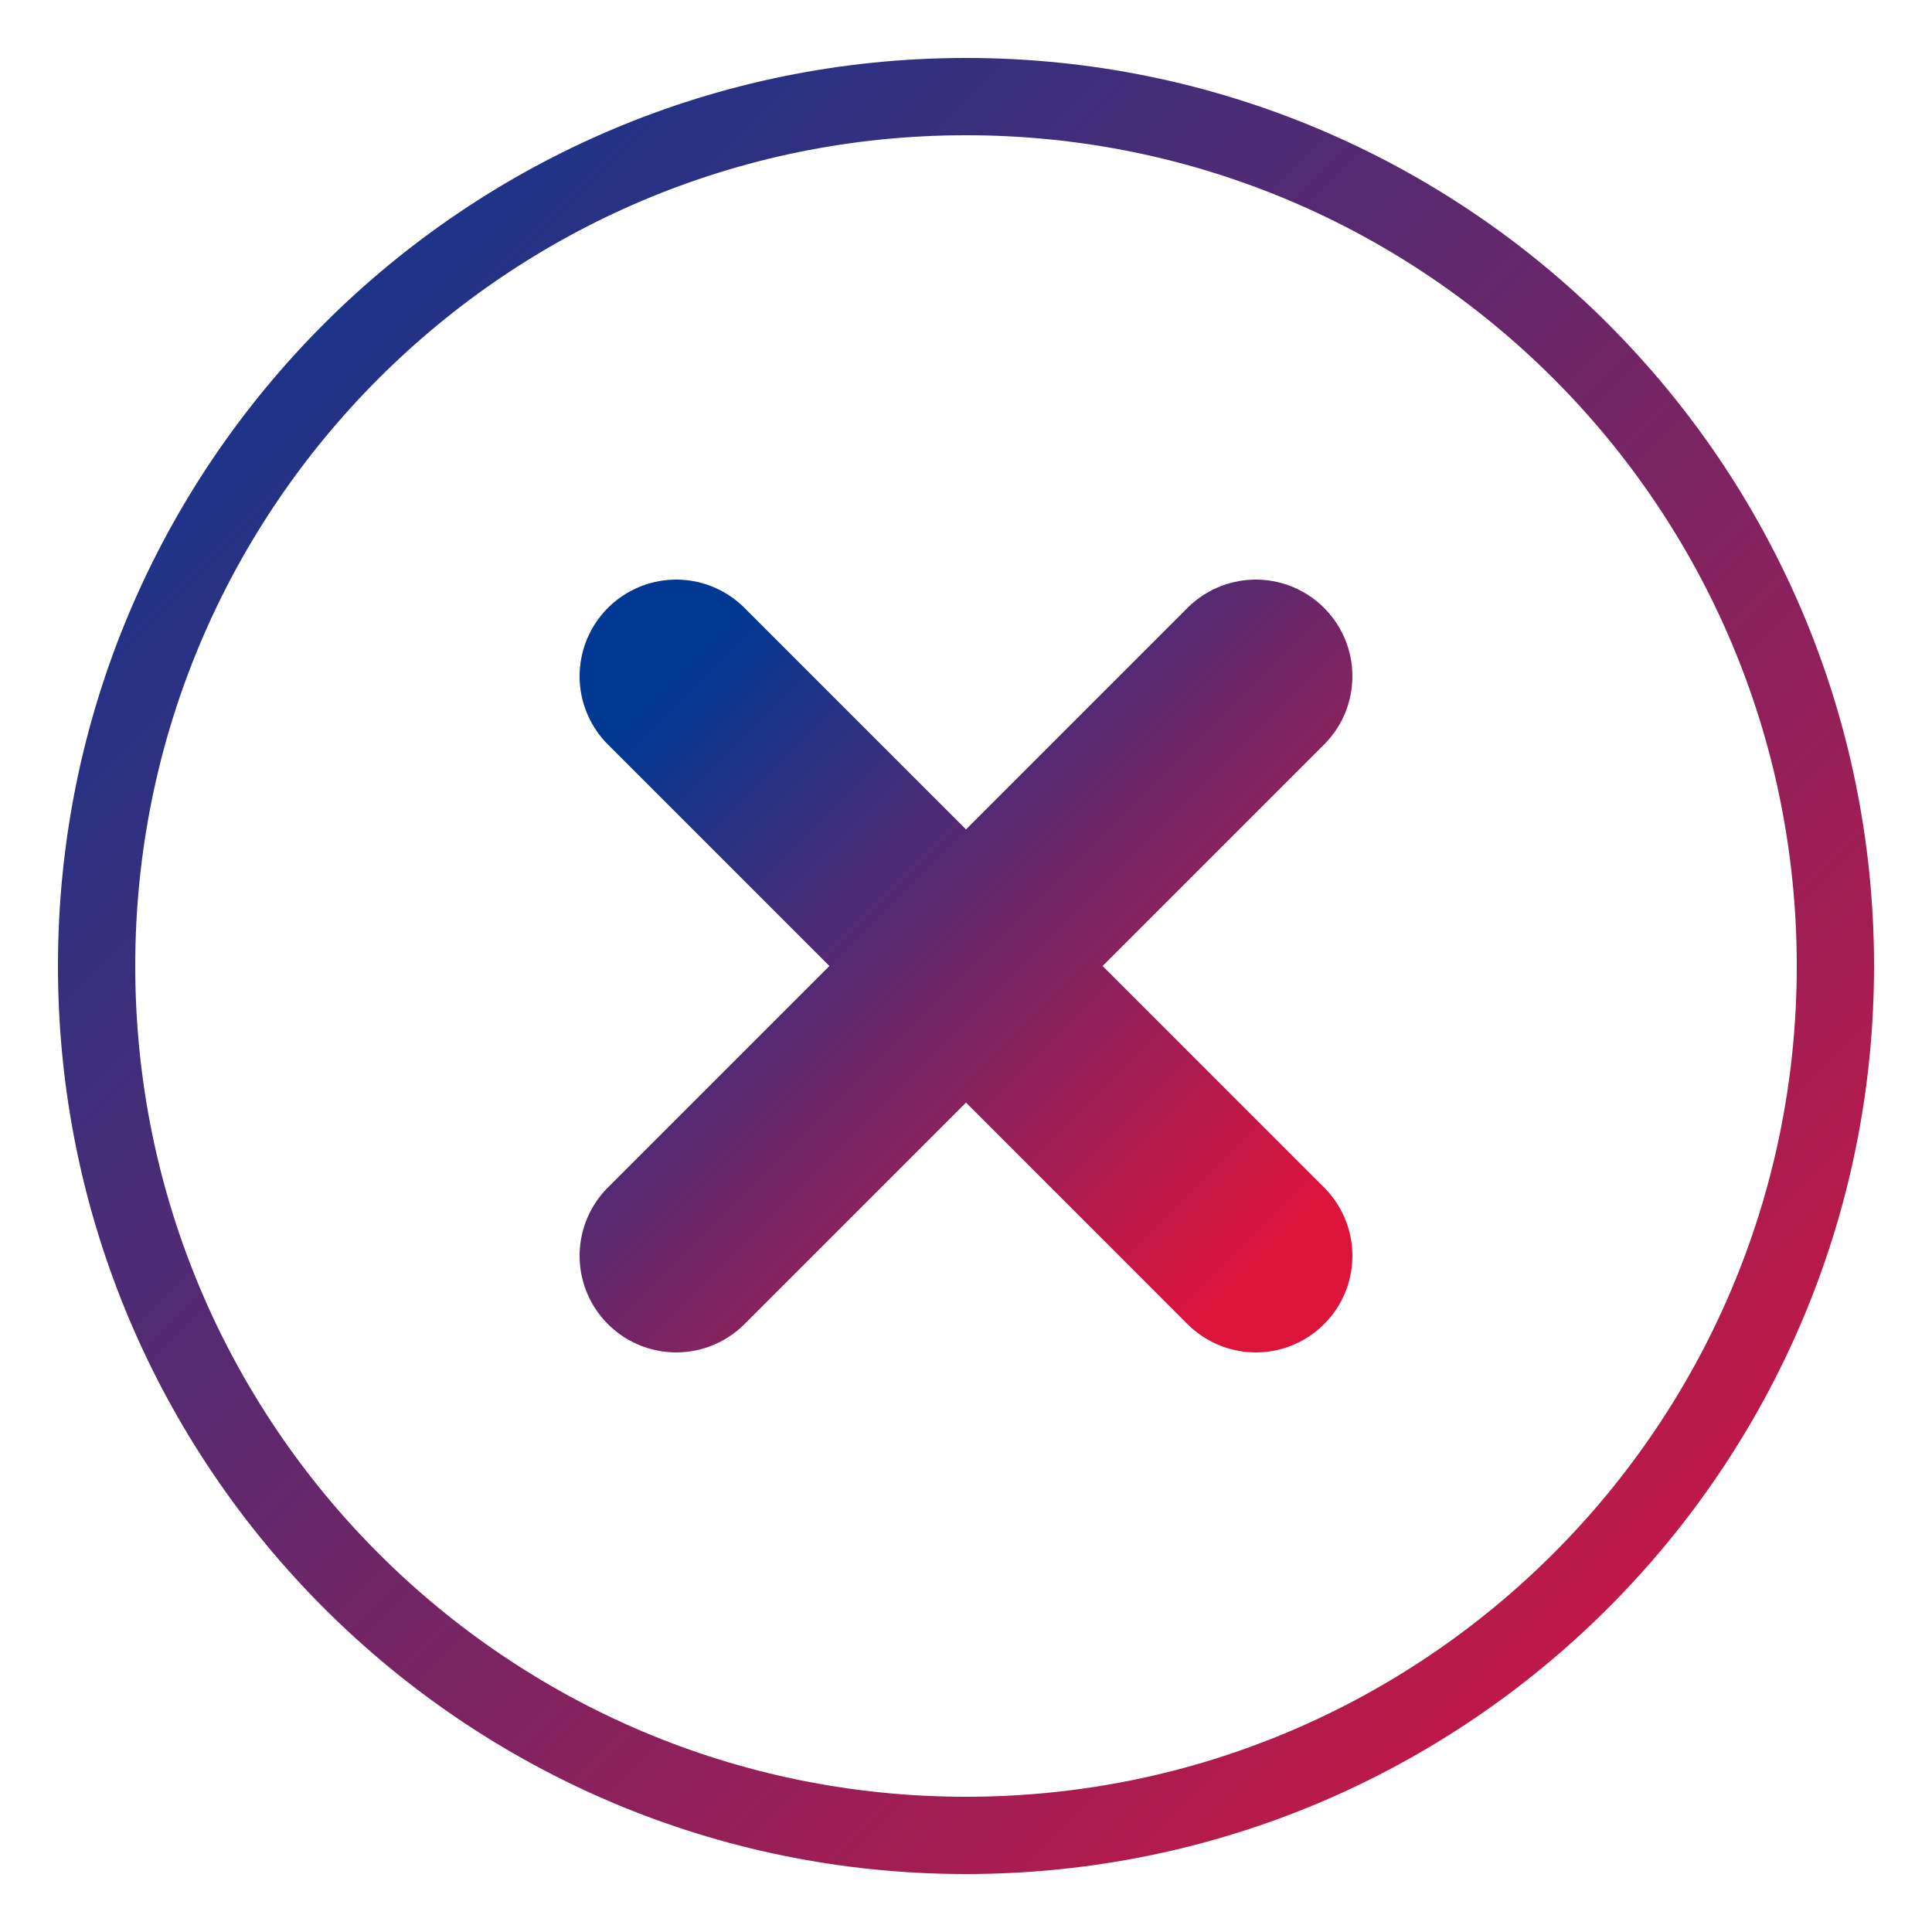
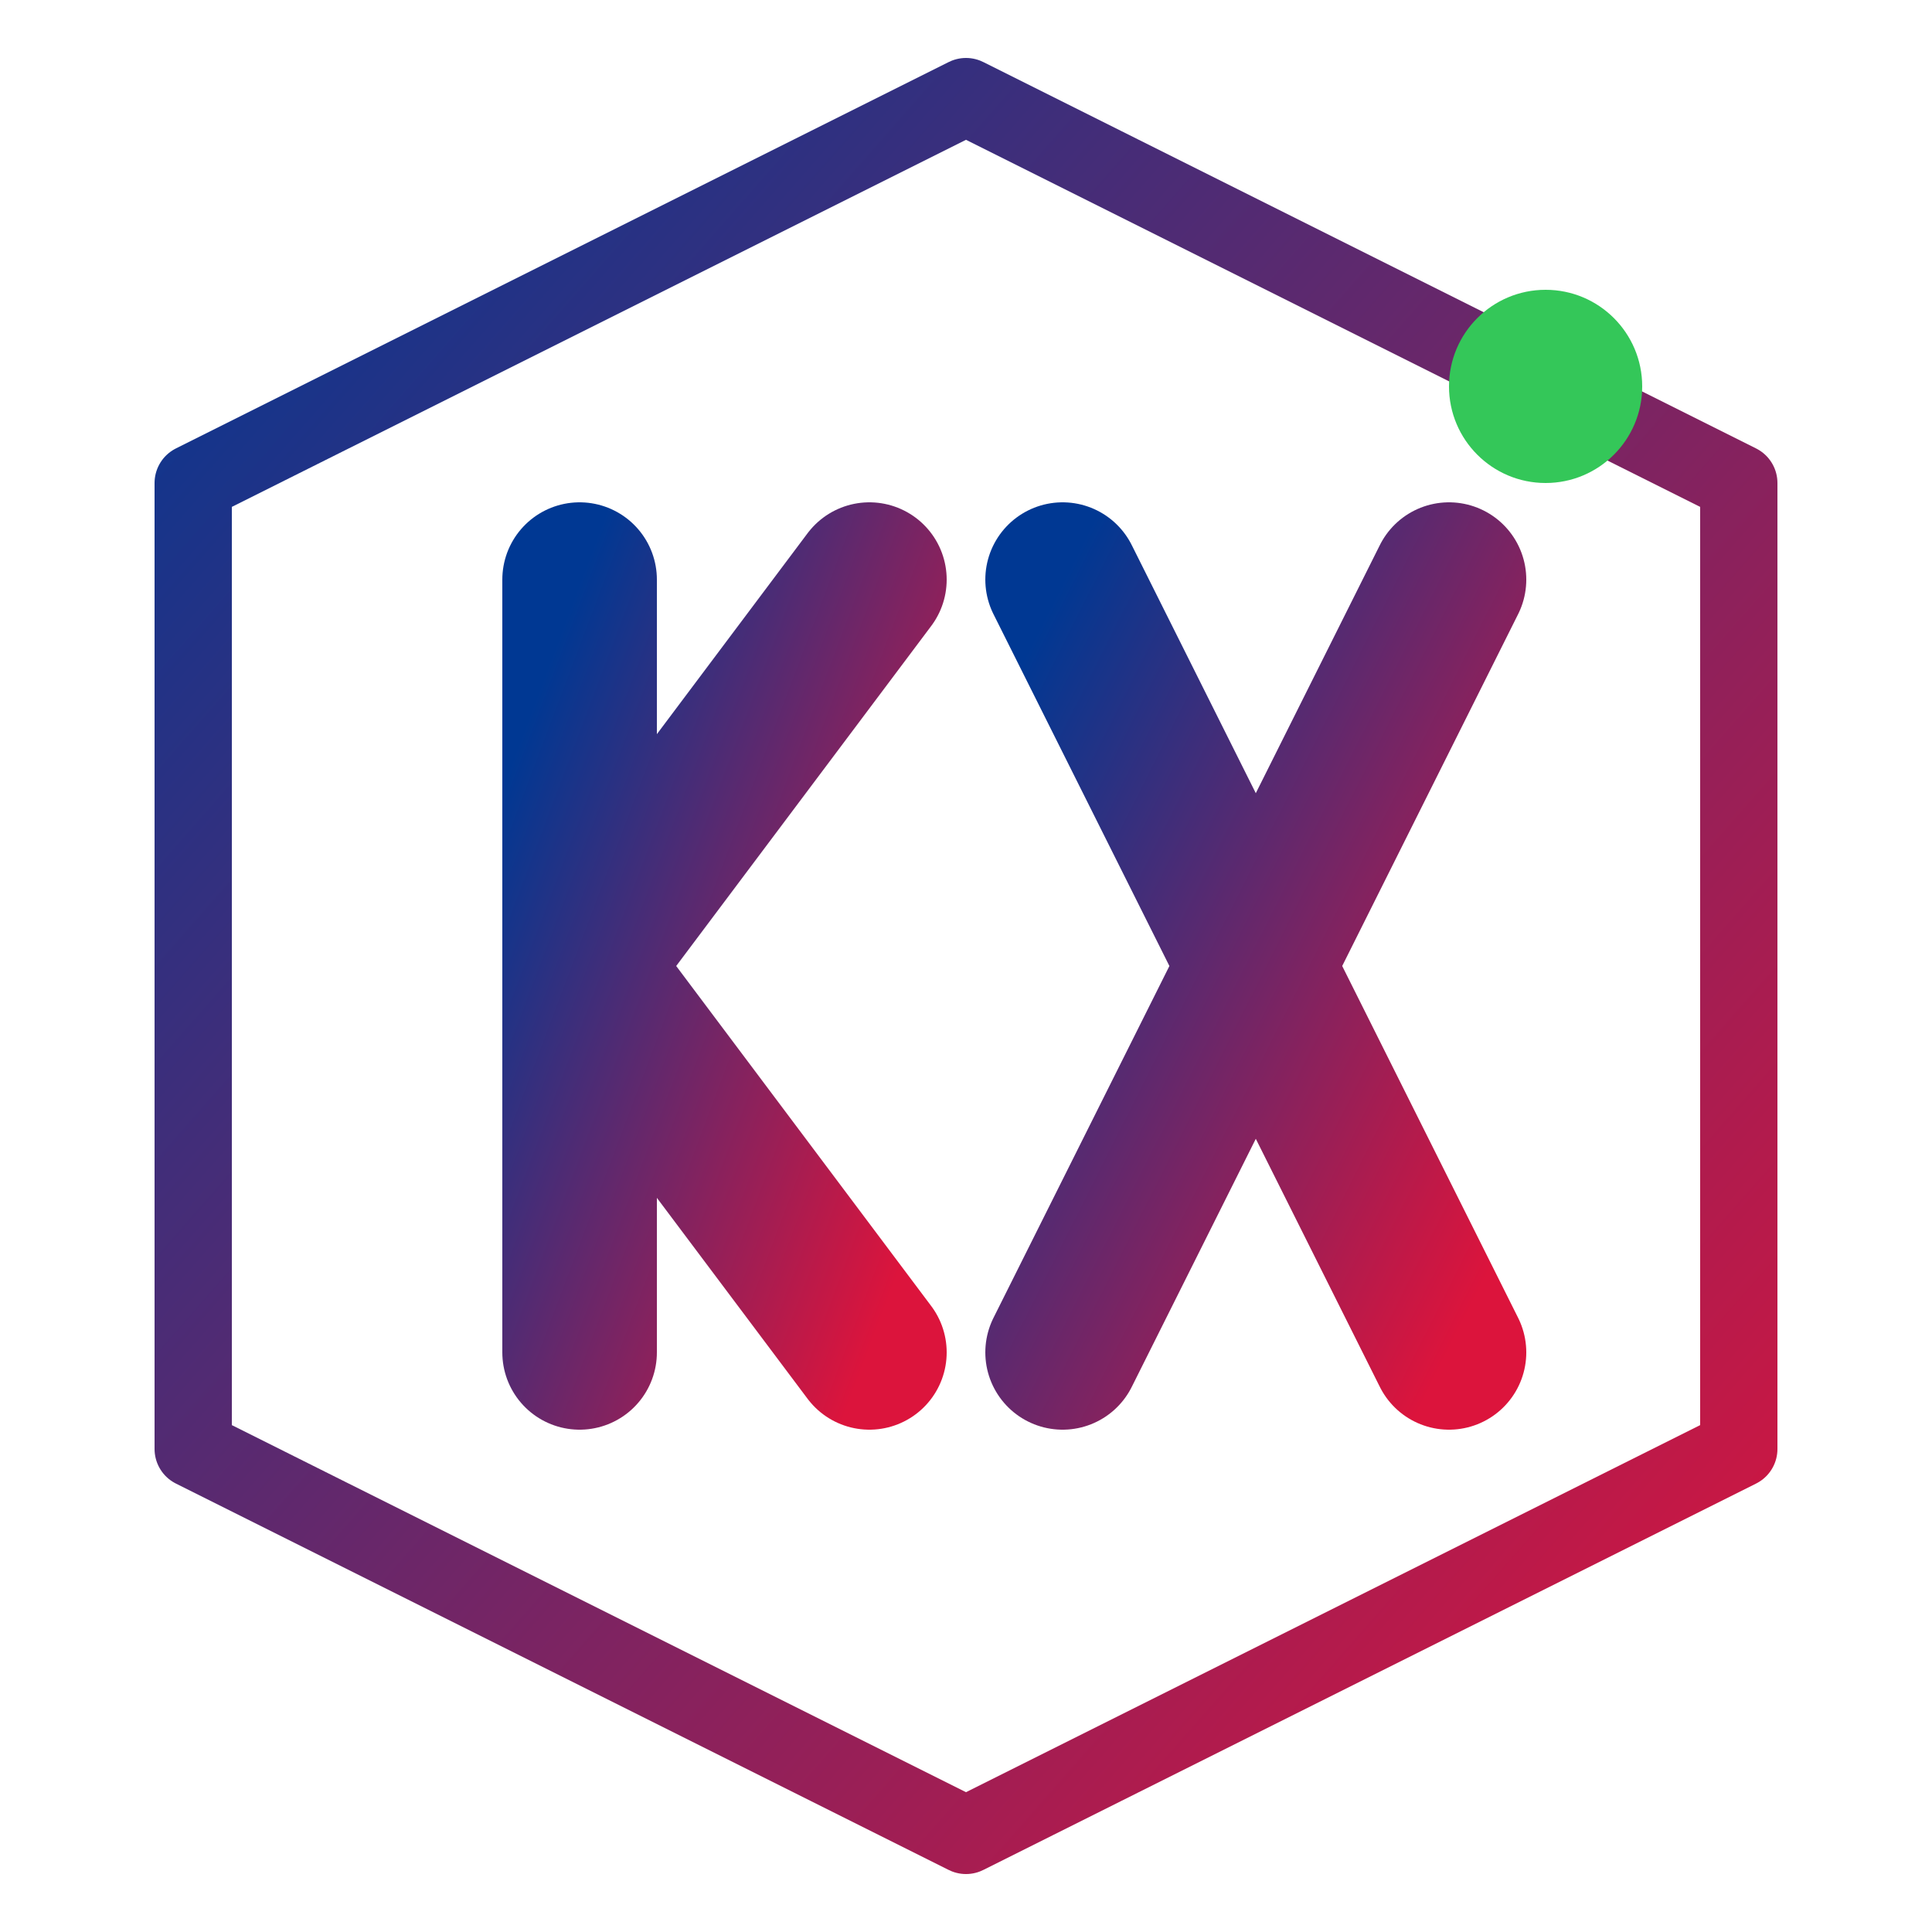
<svg xmlns="http://www.w3.org/2000/svg" viewBox="0 0 100 100">
  <defs>
    <linearGradient id="g" x1="0%" y1="0%" x2="100%" y2="100%">
      <stop offset="0%" style="stop-color:#003893;stop-opacity:1" />
      <stop offset="100%" style="stop-color:#DC143C;stop-opacity:1" />
    </linearGradient>
  </defs>
-   <circle cx="50" cy="50" r="45" fill="none" stroke="url(#g)" stroke-width="4" />
-   <line x1="50" y1="5" x2="50" y2="15" stroke="url(#g)" stroke-width="4" />
-   <line x1="50" y1="85" x2="50" y2="95" stroke="url(#g)" stroke-width="4" />
-   <line x1="5" y1="50" x2="15" y2="50" stroke="url(#g)" stroke-width="4" />
-   <line x1="85" y1="50" x2="95" y2="50" stroke="url(#g)" stroke-width="4" />
-   <path d="M35 35 L65 65 M65 35 L35 65" fill="none" stroke="url(#g)" stroke-width="10" stroke-linecap="round" />
+   <path d="M50 5 L90 25 L90 75 L50 95 L10 75 L10 25 Z" fill="none" stroke="url(#g)" stroke-width="4" stroke-linejoin="round" />
+   <g fill="url(#g)">
+     <path d="M30 30 L30 70 M30 50 L45 30 M30 50 L45 70" stroke="url(#g)" stroke-width="8" stroke-linecap="round" stroke-linejoin="round" fill="none" />
+     <path d="M55 30 L75 70 M75 30 L55 70" stroke="url(#g)" stroke-width="8" stroke-linecap="round" stroke-linejoin="round" fill="none" />
+   </g>
+   <circle cx="80" cy="20" r="5" fill="#34c759">
+     <animate attributeName="opacity" values="1;0.4;1" dur="2s" repeatCount="indefinite" />
+   </circle>
</svg>
